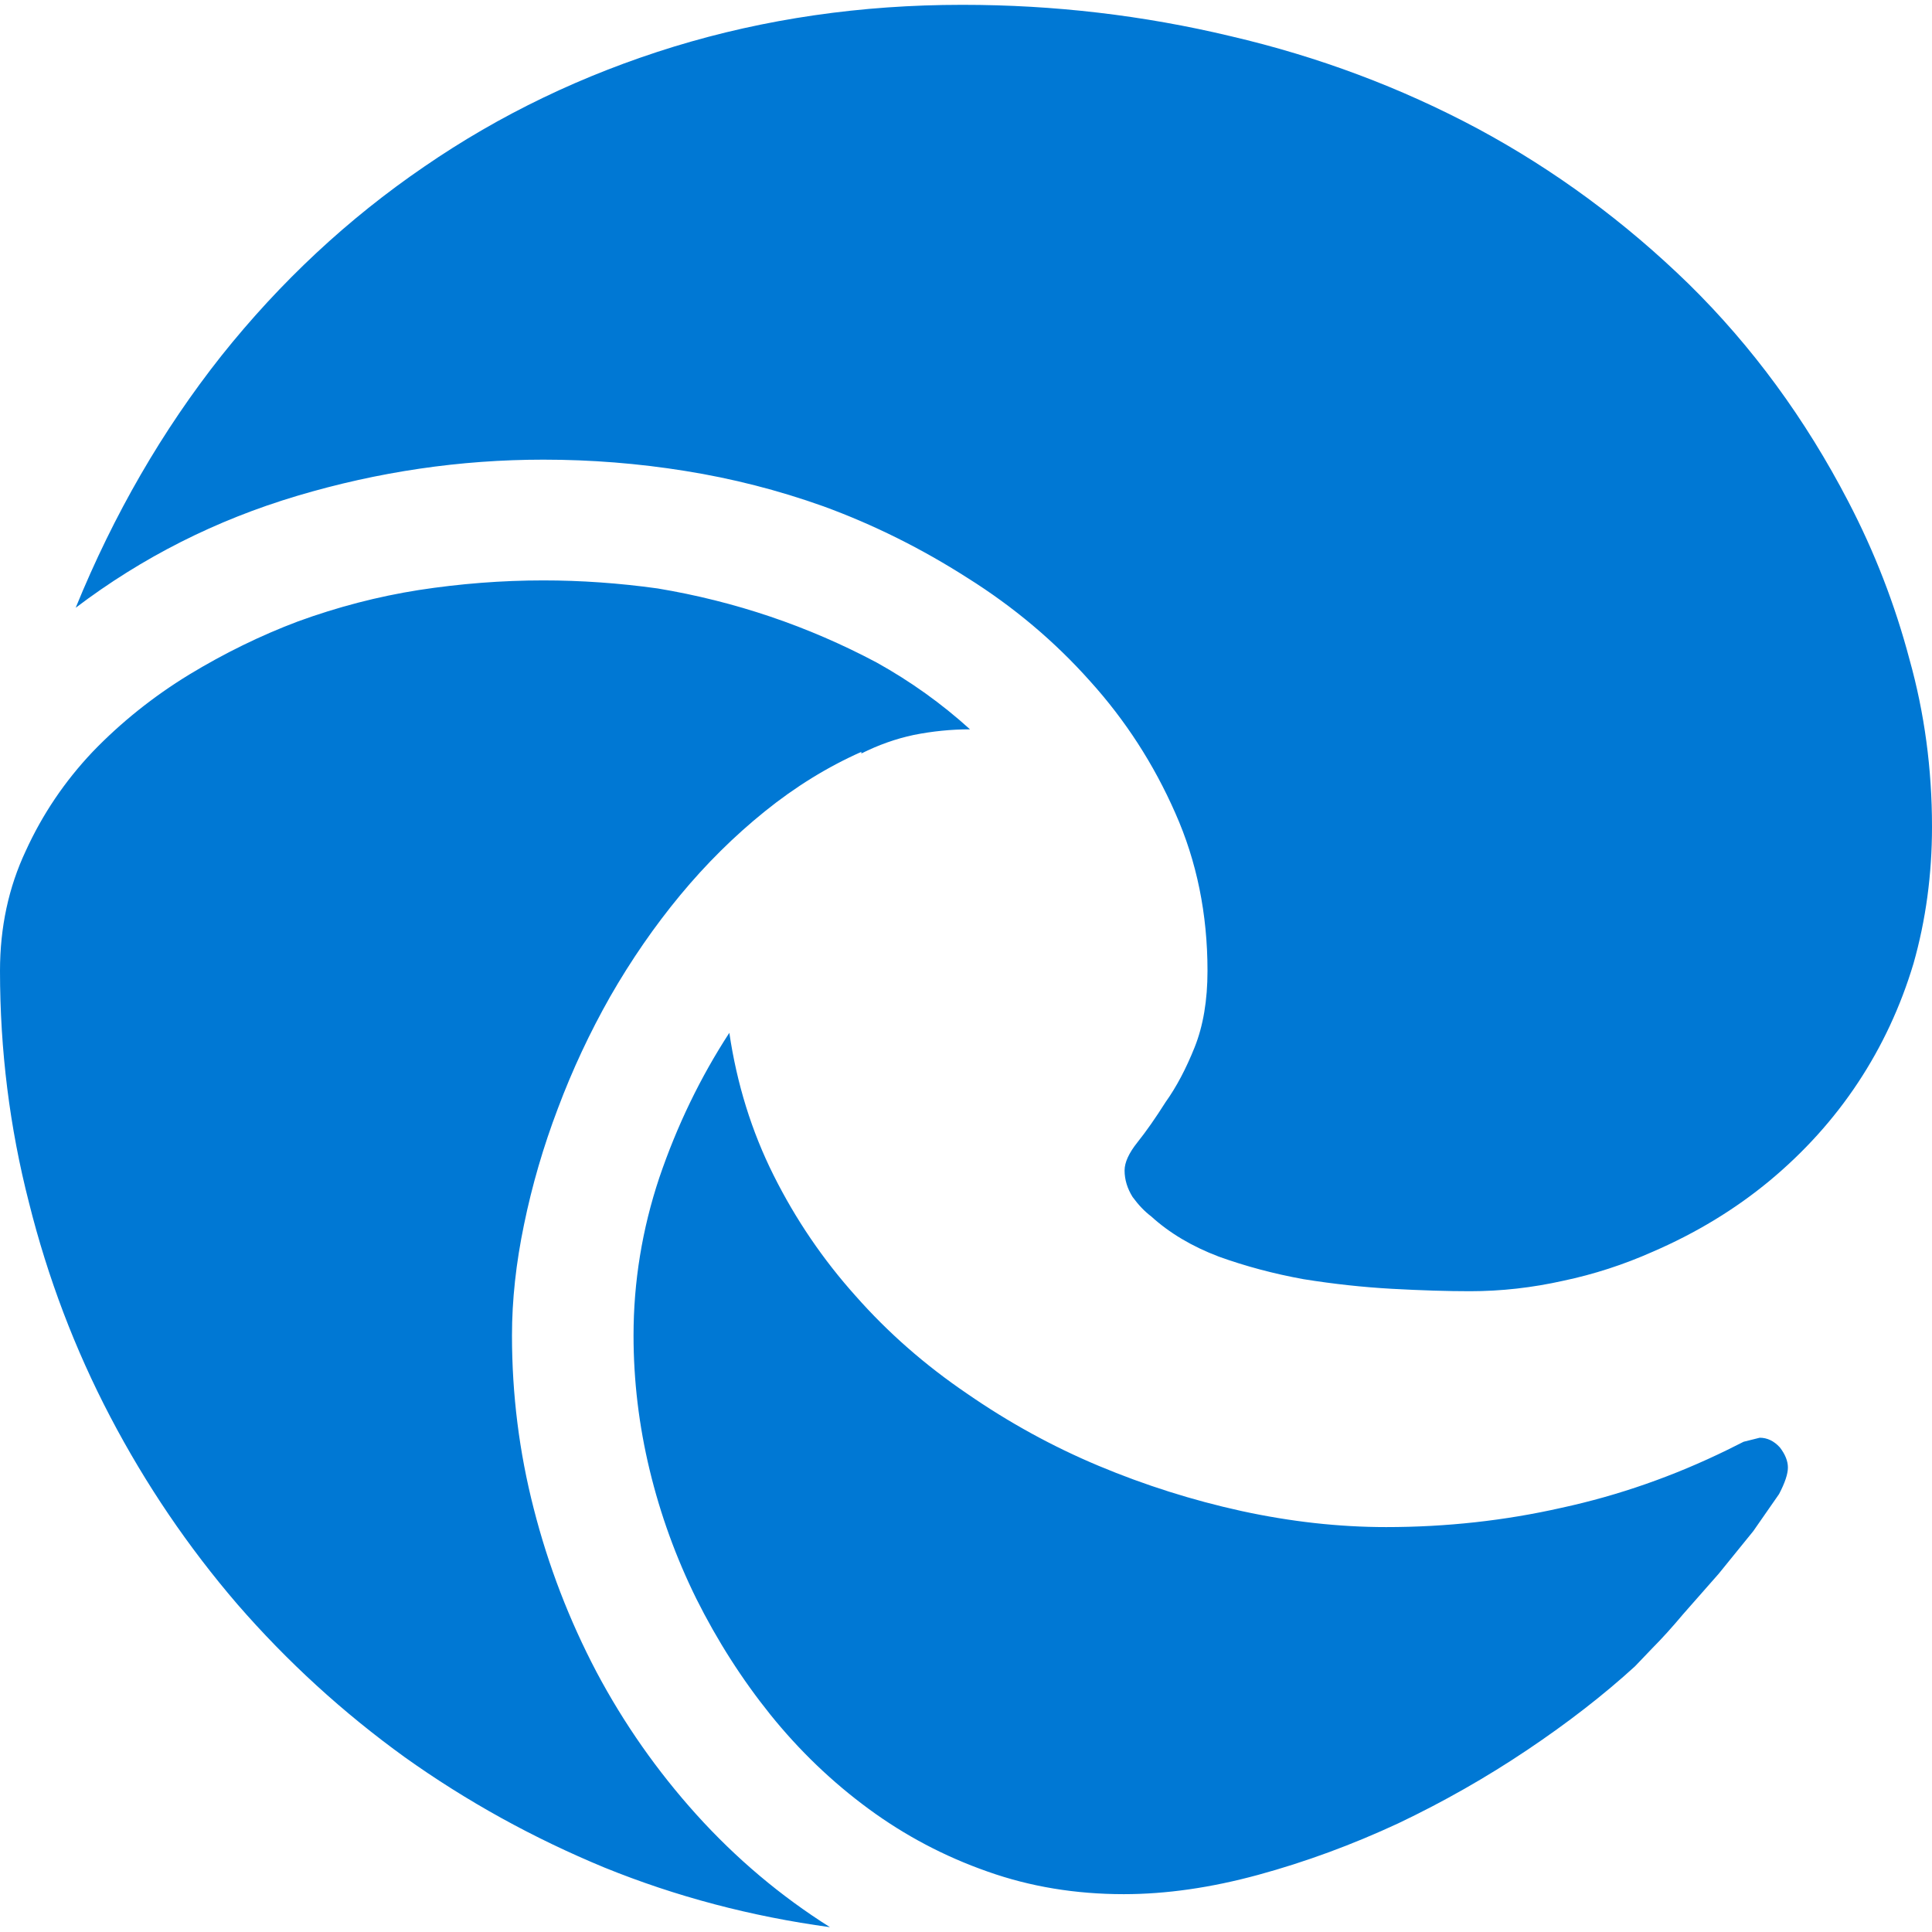
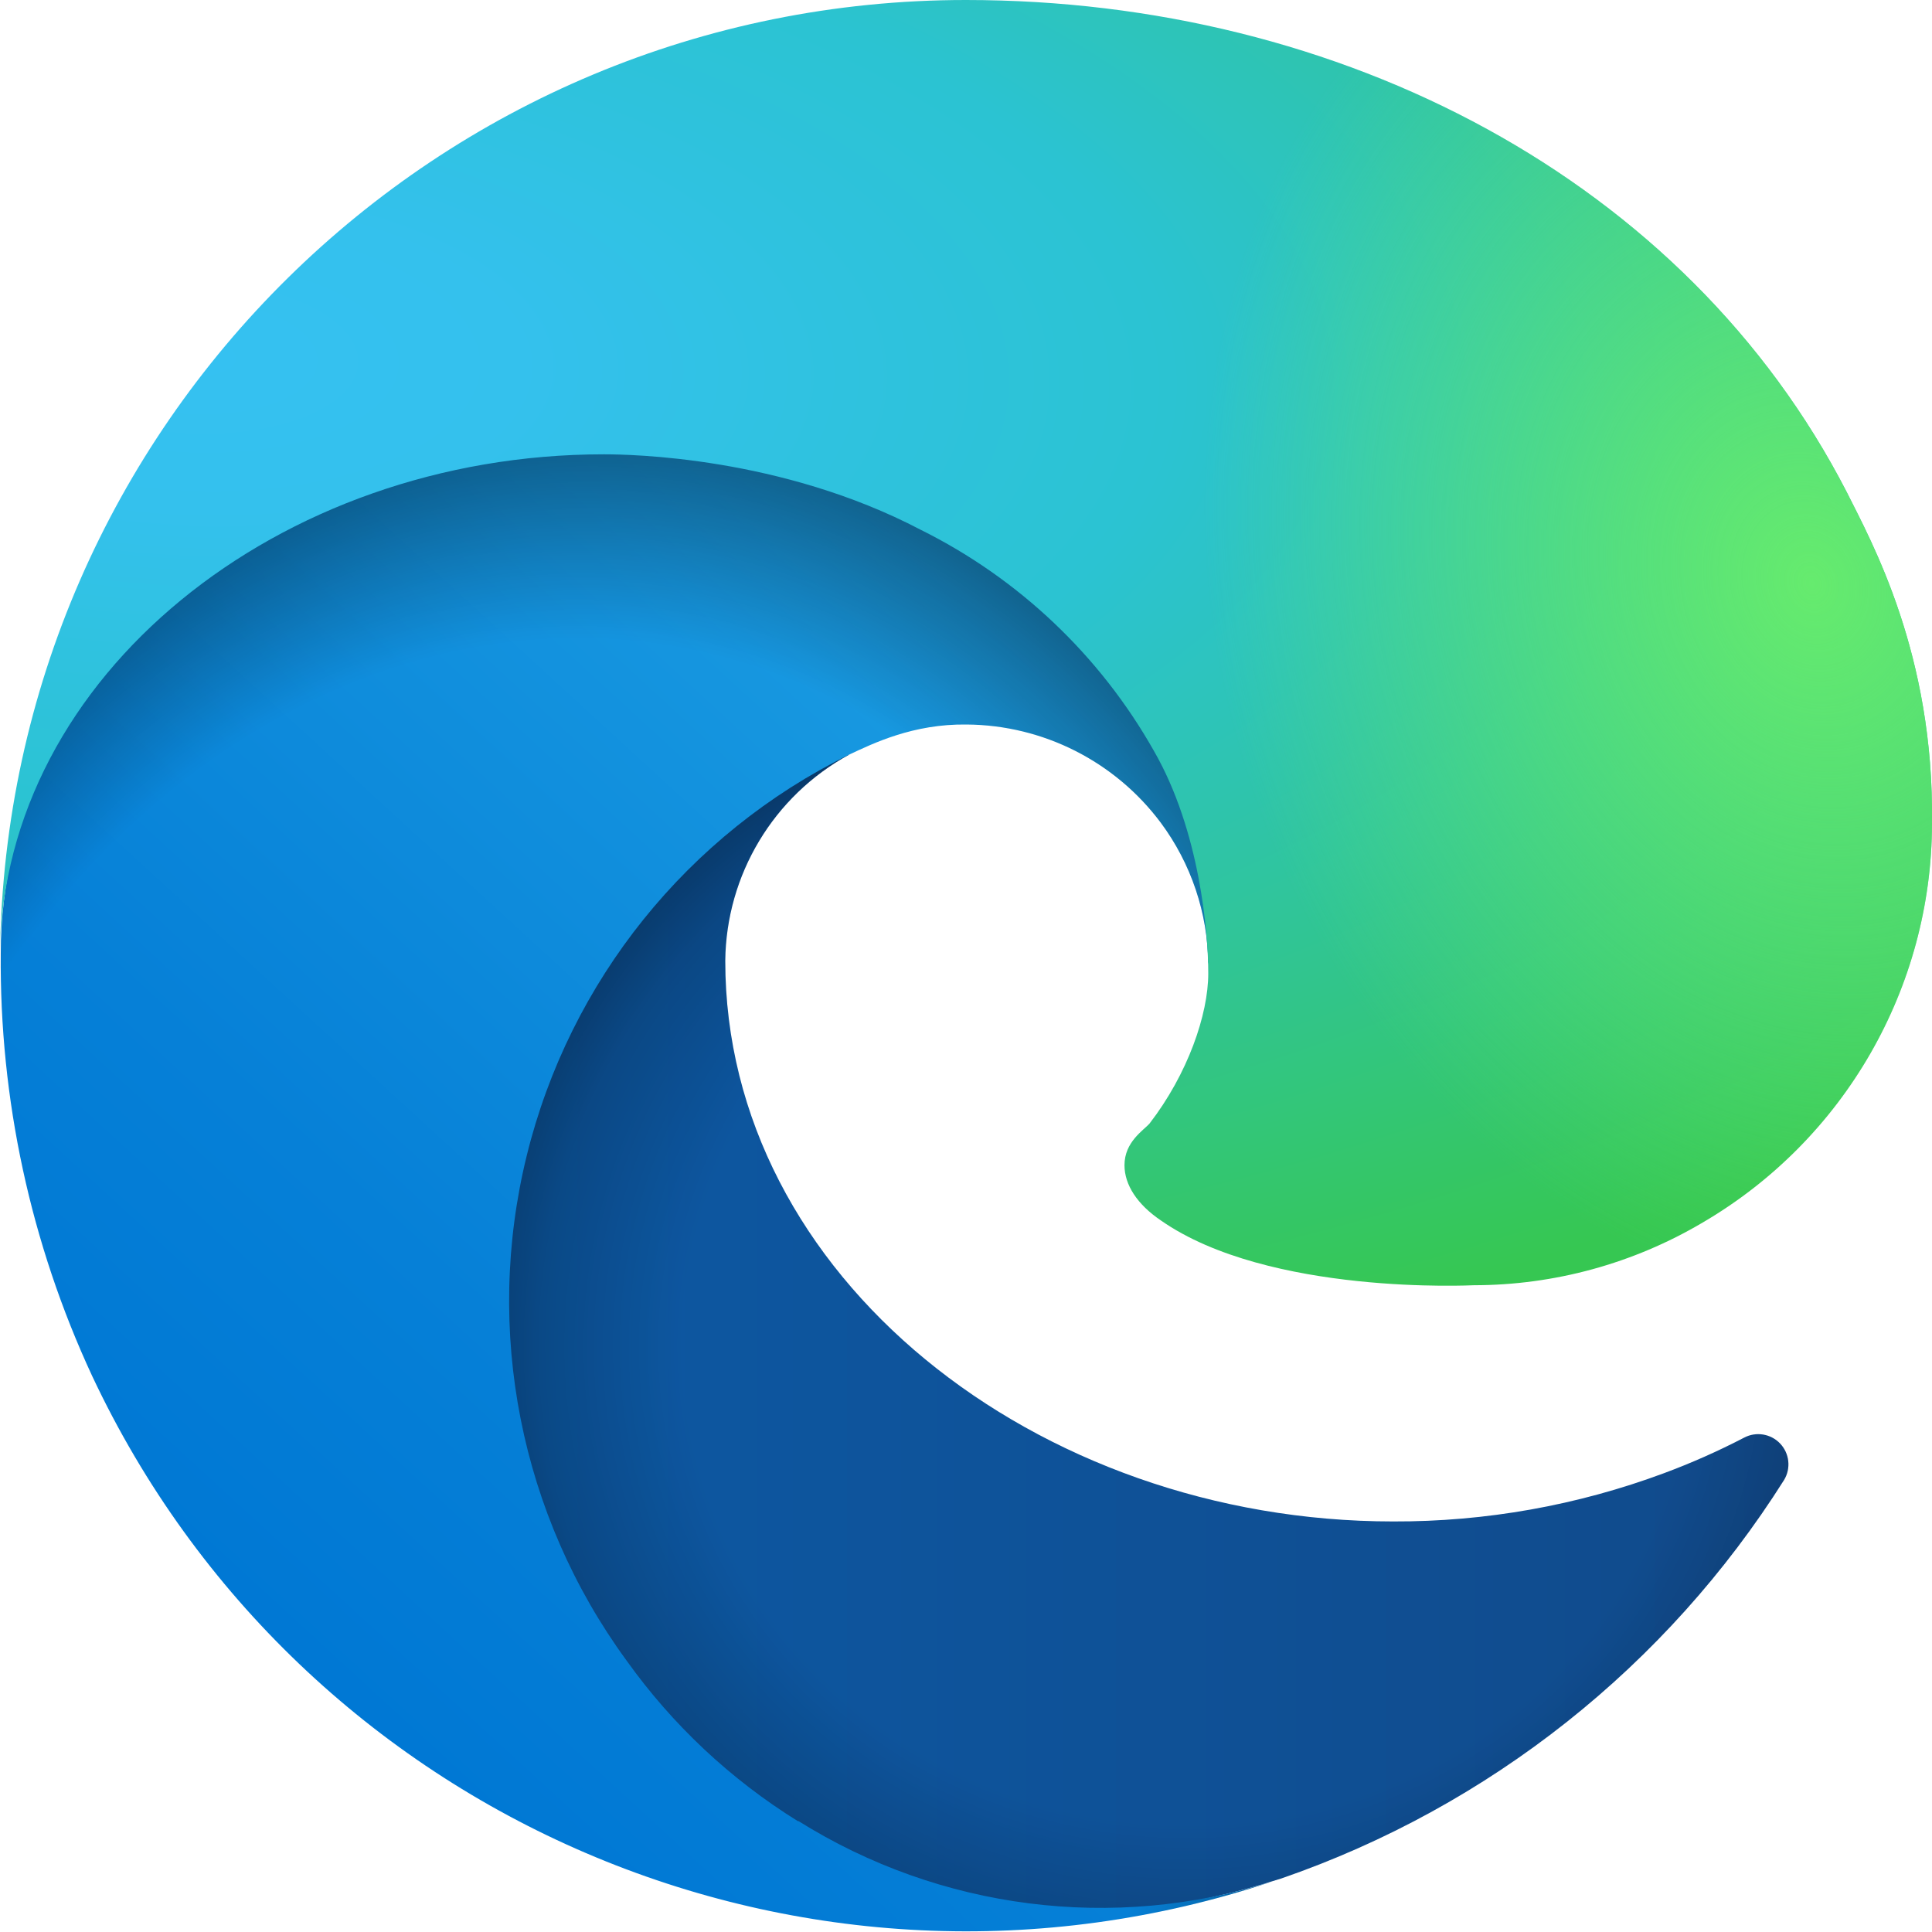
- <svg xmlns="http://www.w3.org/2000/svg" role="img" viewBox="0 0 24 24">
-   <path fill="#0078D4" d="M21.86 17.86q.14 0 .25.12.1.13.1.25t-.11.33l-.32.46-.43.53-.44.5q-.21.25-.38.42l-.22.23q-.58.53-1.34 1.04-.76.51-1.6.91-.86.4-1.74.64t-1.67.24q-.9 0-1.69-.28-.8-.28-1.48-.78-.68-.5-1.22-1.17-.53-.66-.92-1.44-.38-.77-.58-1.6-.2-.83-.2-1.67 0-1 .32-1.96.33-.97.87-1.8.14.95.55 1.77.41.82 1.02 1.5.6.68 1.38 1.21.78.54 1.64.9.86.36 1.77.56.92.2 1.8.2 1.12 0 2.18-.24 1.06-.23 2.06-.72l.2-.1.2-.05zm-15.5-1.27q0 1.1.27 2.15.27 1.06.78 2.03.51.96 1.24 1.77.74.82 1.66 1.4-1.47-.2-2.8-.74-1.33-.55-2.48-1.37-1.15-.83-2.08-1.9-.92-1.07-1.58-2.33T.36 14.94Q0 13.54 0 12.06q0-.81.32-1.49.31-.68.83-1.23.53-.55 1.2-.96.66-.4 1.35-.66.74-.27 1.5-.39.78-.12 1.55-.12.7 0 1.42.1.72.12 1.4.35.68.23 1.32.57.63.35 1.16.83-.35 0-.7.07-.33.07-.65.23v-.02q-.63.28-1.2.74-.57.46-1.05 1.04-.48.58-.87 1.26-.38.67-.65 1.39-.27.71-.42 1.44-.15.72-.15 1.38zM11.96.06q1.7 0 3.33.39 1.63.38 3.07 1.15 1.43.77 2.62 1.93 1.18 1.16 1.98 2.7.49.94.76 1.96.28 1 .28 2.08 0 .89-.23 1.7-.24.8-.69 1.48-.45.68-1.1 1.22-.64.53-1.45.88-.54.24-1.11.36-.58.13-1.16.13-.42 0-.97-.03-.54-.03-1.1-.12-.55-.1-1.05-.28-.5-.19-.84-.5-.12-.09-.23-.24-.1-.16-.1-.33 0-.15.16-.35.16-.2.35-.5.2-.28.36-.68.16-.4.16-.95 0-1.06-.4-1.96-.4-.91-1.06-1.64-.66-.74-1.52-1.28-.86-.55-1.79-.89-.84-.3-1.72-.44-.87-.14-1.76-.14-1.55 0-3.06.45T.94 7.55q.71-1.74 1.81-3.13 1.1-1.38 2.52-2.35Q6.68 1.1 8.37.58q1.7-.52 3.58-.52Z" />
+ <svg xmlns="http://www.w3.org/2000/svg" viewBox="0 0 256 256">
+   <defs>
+     <radialGradient id="edge__b" cx="161.8" cy="68.9" r="95.4" gradientTransform="matrix(1 0 0 -.95 0 248.8)" gradientUnits="userSpaceOnUse">
+       <stop offset=".7" stop-opacity="0" />
+       <stop offset=".9" stop-opacity=".5" />
+       <stop offset="1" />
+     </radialGradient>
+     <radialGradient id="edge__d" cx="-340.3" cy="63" r="143.2" gradientTransform="matrix(.15 -.99 -.8 -.12 176.6 -125.4)" gradientUnits="userSpaceOnUse">
+       <stop offset=".8" stop-opacity="0" />
+       <stop offset=".9" stop-opacity=".5" />
+       <stop offset="1" />
+     </radialGradient>
+     <radialGradient id="edge__e" cx="113.4" cy="570.2" r="202.4" gradientTransform="matrix(-.04 1 2.13 .08 -1179.5 -106.7)" gradientUnits="userSpaceOnUse">
+       <stop offset="0" stop-color="#35c1f1" />
+       <stop offset=".1" stop-color="#34c1ed" />
+       <stop offset=".2" stop-color="#2fc2df" />
+       <stop offset=".3" stop-color="#2bc3d2" />
+       <stop offset=".7" stop-color="#36c752" />
+     </radialGradient>
+     <radialGradient id="edge__f" cx="376.5" cy="568" r="97.3" gradientTransform="matrix(.28 .96 .78 -.23 -303.8 -148.5)" gradientUnits="userSpaceOnUse">
+       <stop offset="0" stop-color="#66eb6e" />
+       <stop offset="1" stop-color="#66eb6e" stop-opacity="0" />
+     </radialGradient>
+     <linearGradient id="edge__a" x1="63.3" x2="241.7" y1="84" y2="84" gradientTransform="matrix(1 0 0 -1 0 266)" gradientUnits="userSpaceOnUse">
+       <stop offset="0" stop-color="#0c59a4" />
+       <stop offset="1" stop-color="#114a8b" />
+     </linearGradient>
+     <linearGradient id="edge__c" x1="157.3" x2="46" y1="161.4" y2="40.1" gradientTransform="matrix(1 0 0 -1 0 266)" gradientUnits="userSpaceOnUse">
+       <stop offset="0" stop-color="#1b9de2" />
+       <stop offset=".2" stop-color="#1595df" />
+       <stop offset=".7" stop-color="#0680d7" />
+       <stop offset="1" stop-color="#0078d4" />
+     </linearGradient>
+   </defs>
+   <path fill="url(#edge__a)" d="M235.7 195.5a93.7 93.7 0 0 1-10.6 4.7 101.9 101.9 0 0 1-35.9 6.4c-47.3 0-88.5-32.5-88.5-74.3a31.5 31.5 0 0 1 16.4-27.3c-42.8 1.8-53.8 46.4-53.8 72.5 0 74 68.1 81.4 82.8 81.4 7.9 0 19.8-2.3 27-4.6l1.3-.4a128.3 128.3 0 0 0 66.6-52.8 4 4 0 0 0-5.3-5.6Z" transform="translate(-4.6 -5)" />
+   <path fill="url(#edge__b)" d="M235.7 195.5a93.7 93.7 0 0 1-10.6 4.7 101.9 101.9 0 0 1-35.9 6.4c-47.3 0-88.5-32.5-88.5-74.3a31.5 31.5 0 0 1 16.4-27.3c-42.8 1.8-53.8 46.4-53.8 72.5 0 74 68.1 81.4 82.8 81.4 7.9 0 19.8-2.3 27-4.6l1.3-.4a128.3 128.3 0 0 0 66.6-52.8 4 4 0 0 0-5.3-5.6Z" opacity=".35" style="isolation:isolate" transform="translate(-4.6 -5)" />
+   <path fill="url(#edge__c)" d="M110.3 246.3A79.2 79.2 0 0 1 87.6 225a80.7 80.7 0 0 1 29.5-120c3.2-1.5 8.5-4.1 15.6-4a32.4 32.4 0 0 1 25.7 13 31.9 31.9 0 0 1 6.3 18.7c0-.2 24.5-79.6-80-79.6-43.9 0-80 41.6-80 78.2a130.2 130.2 0 0 0 12.1 56 128 128 0 0 0 156.4 67 75.5 75.5 0 0 1-62.8-8Z" transform="translate(-4.6 -5)" />
+   <path fill="url(#edge__d)" d="M110.3 246.3A79.2 79.2 0 0 1 87.6 225a80.7 80.7 0 0 1 29.5-120c3.2-1.5 8.5-4.1 15.6-4a32.4 32.4 0 0 1 25.7 13 31.9 31.9 0 0 1 6.3 18.7c0-.2 24.5-79.6-80-79.6-43.9 0-80 41.6-80 78.2a130.2 130.2 0 0 0 12.1 56 128 128 0 0 0 156.4 67 75.5 75.5 0 0 1-62.8-8Z" opacity=".41" style="isolation:isolate" transform="translate(-4.6 -5)" />
+   <path fill="url(#edge__e)" d="M157 153.8c-.9 1-3.4 2.5-3.4 5.6 0 2.6 1.7 5.2 4.8 7.3 14.3 10 41.4 8.6 41.5 8.6a59.6 59.6 0 0 0 30.3-8.3 61.4 61.4 0 0 0 30.4-52.9c.3-22.4-8-37.3-11.3-43.9C228 28.8 182.3 5 132.6 5a128 128 0 0 0-128 126.2c.5-36.5 36.8-66 80-66 3.5 0 23.5.3 42 10a72.6 72.6 0 0 1 30.9 29.3c6.1 10.6 7.2 24.1 7.2 29.5s-2.7 13.3-7.8 19.9Z" transform="translate(-4.6 -5)" />
+   <path fill="url(#edge__f)" d="M157 153.8c-.9 1-3.4 2.5-3.4 5.6 0 2.6 1.7 5.2 4.8 7.3 14.3 10 41.4 8.6 41.5 8.6a59.6 59.6 0 0 0 30.3-8.3 61.4 61.4 0 0 0 30.4-52.9c.3-22.4-8-37.3-11.3-43.9C228 28.8 182.3 5 132.6 5a128 128 0 0 0-128 126.2c.5-36.5 36.8-66 80-66 3.5 0 23.5.3 42 10a72.6 72.6 0 0 1 30.9 29.3c6.1 10.6 7.2 24.1 7.2 29.5s-2.7 13.3-7.8 19.9Z" transform="translate(-4.6 -5)" />
</svg>
